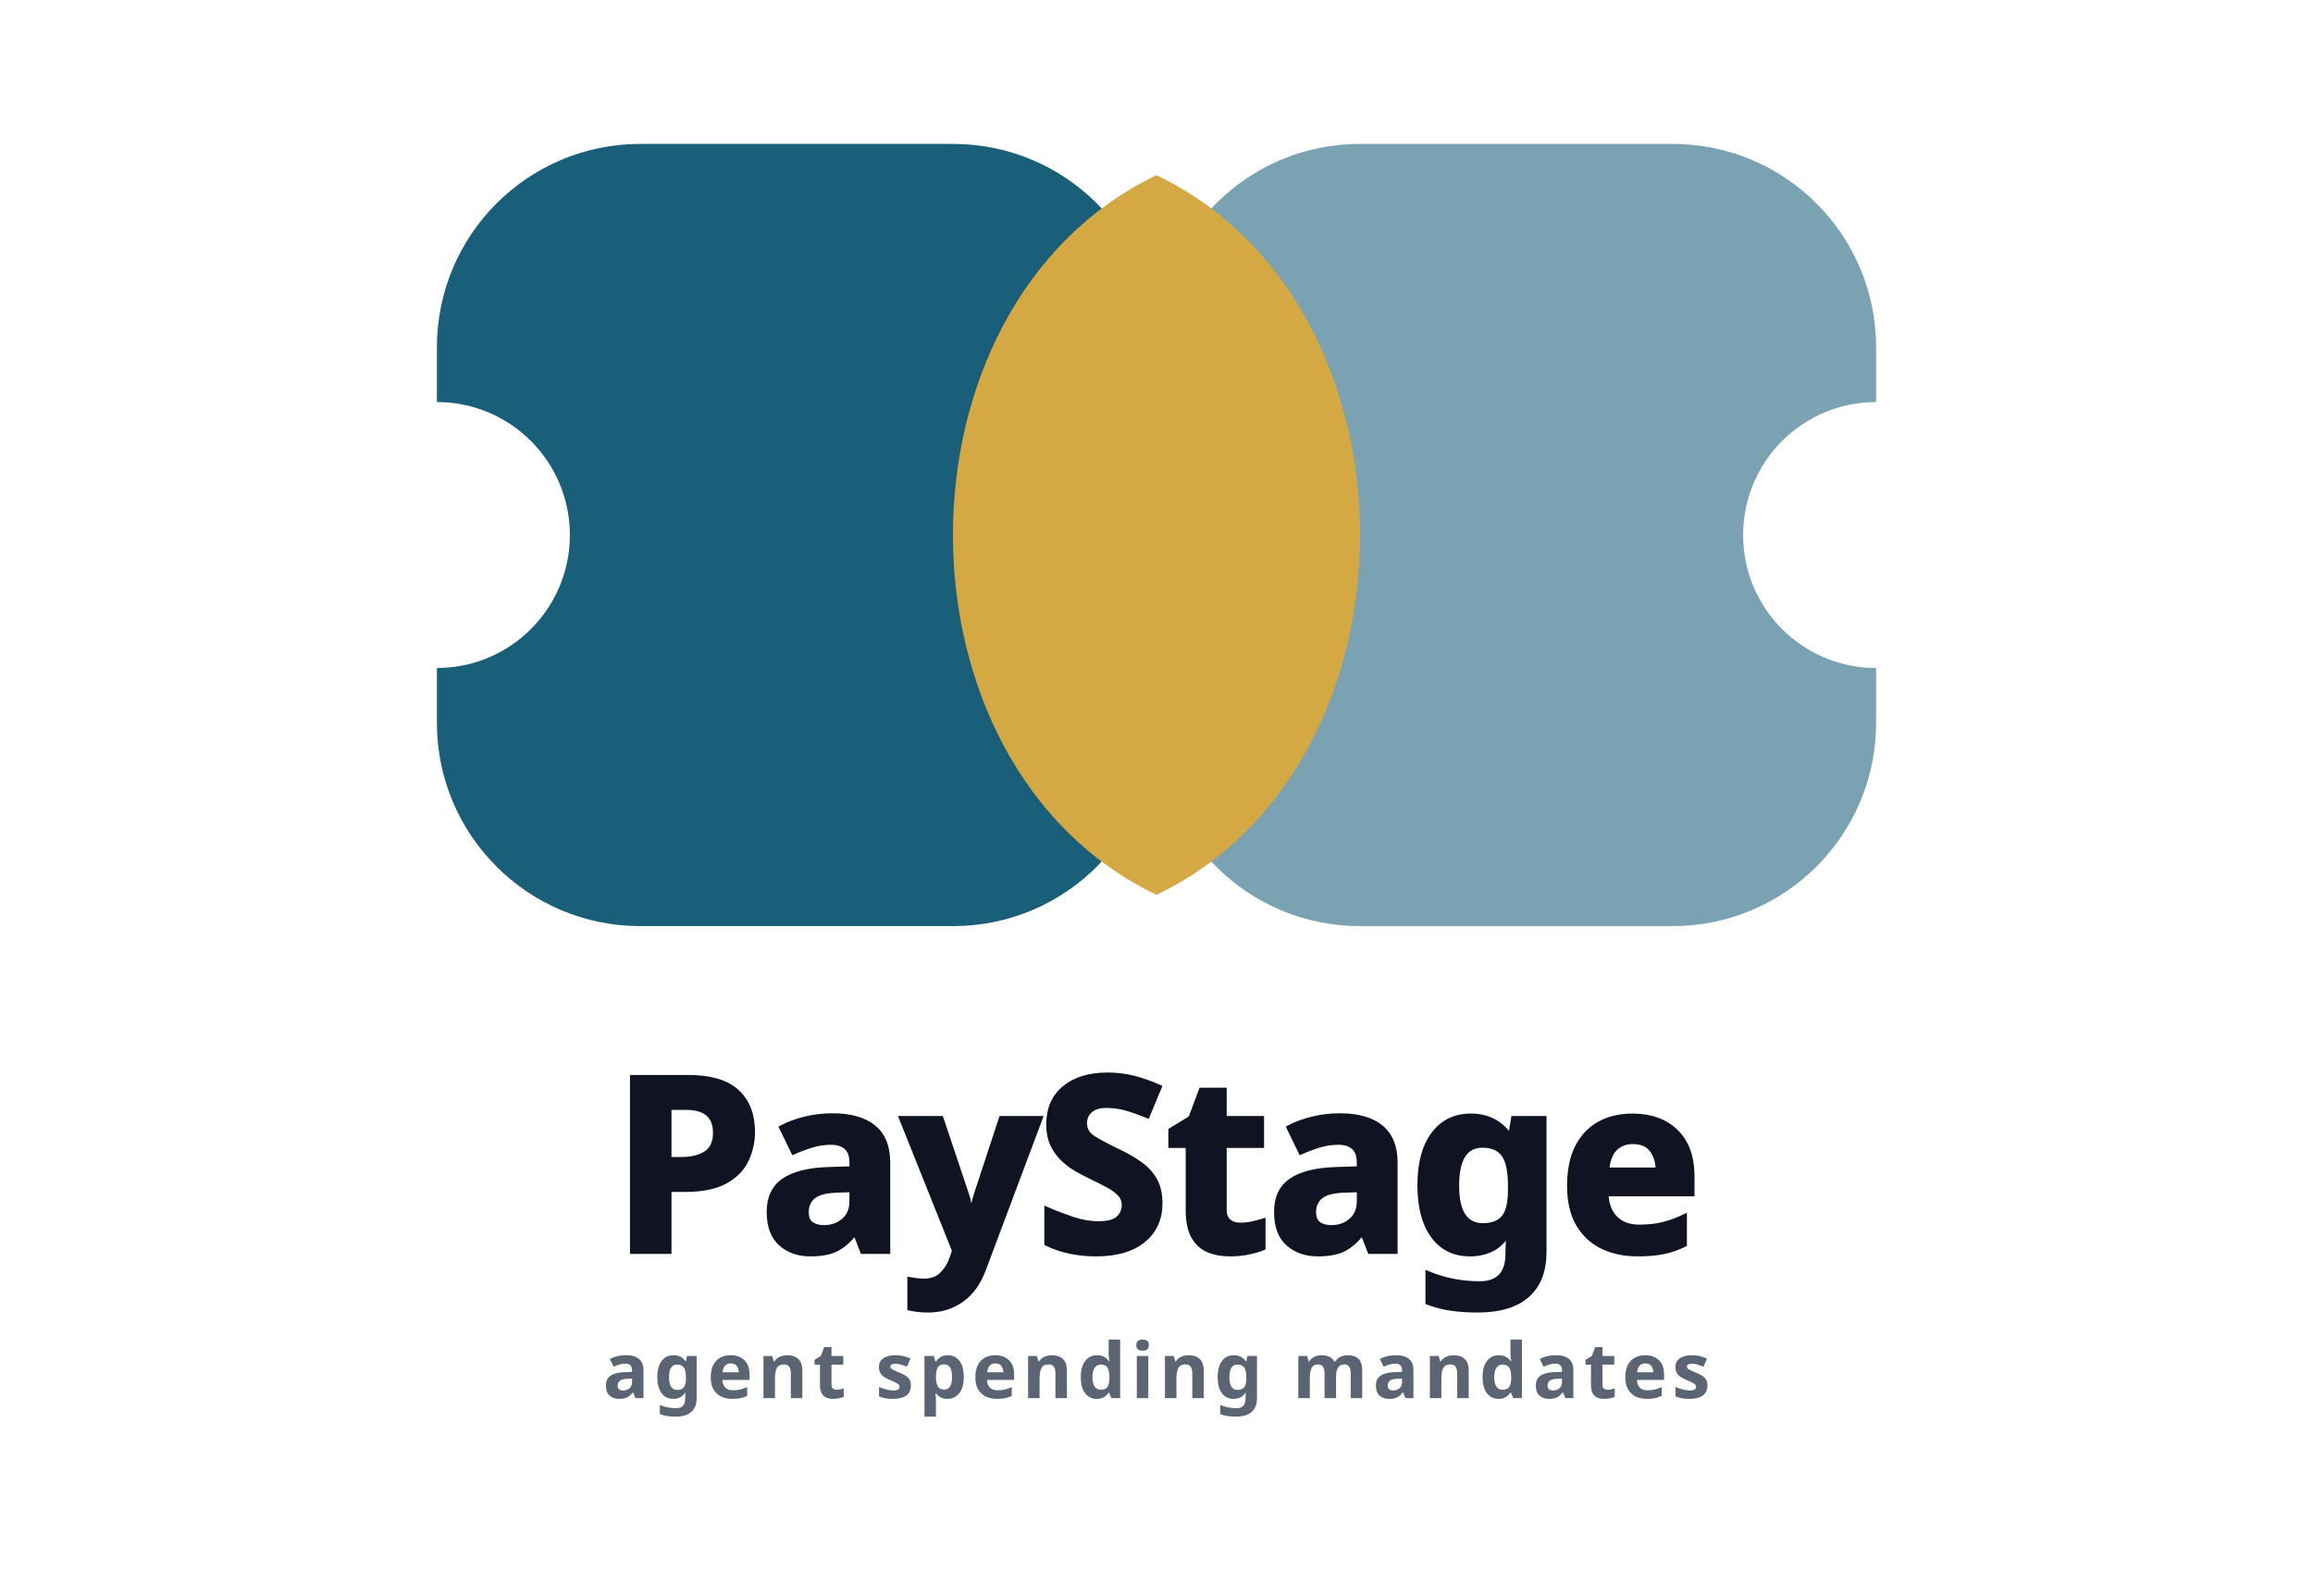
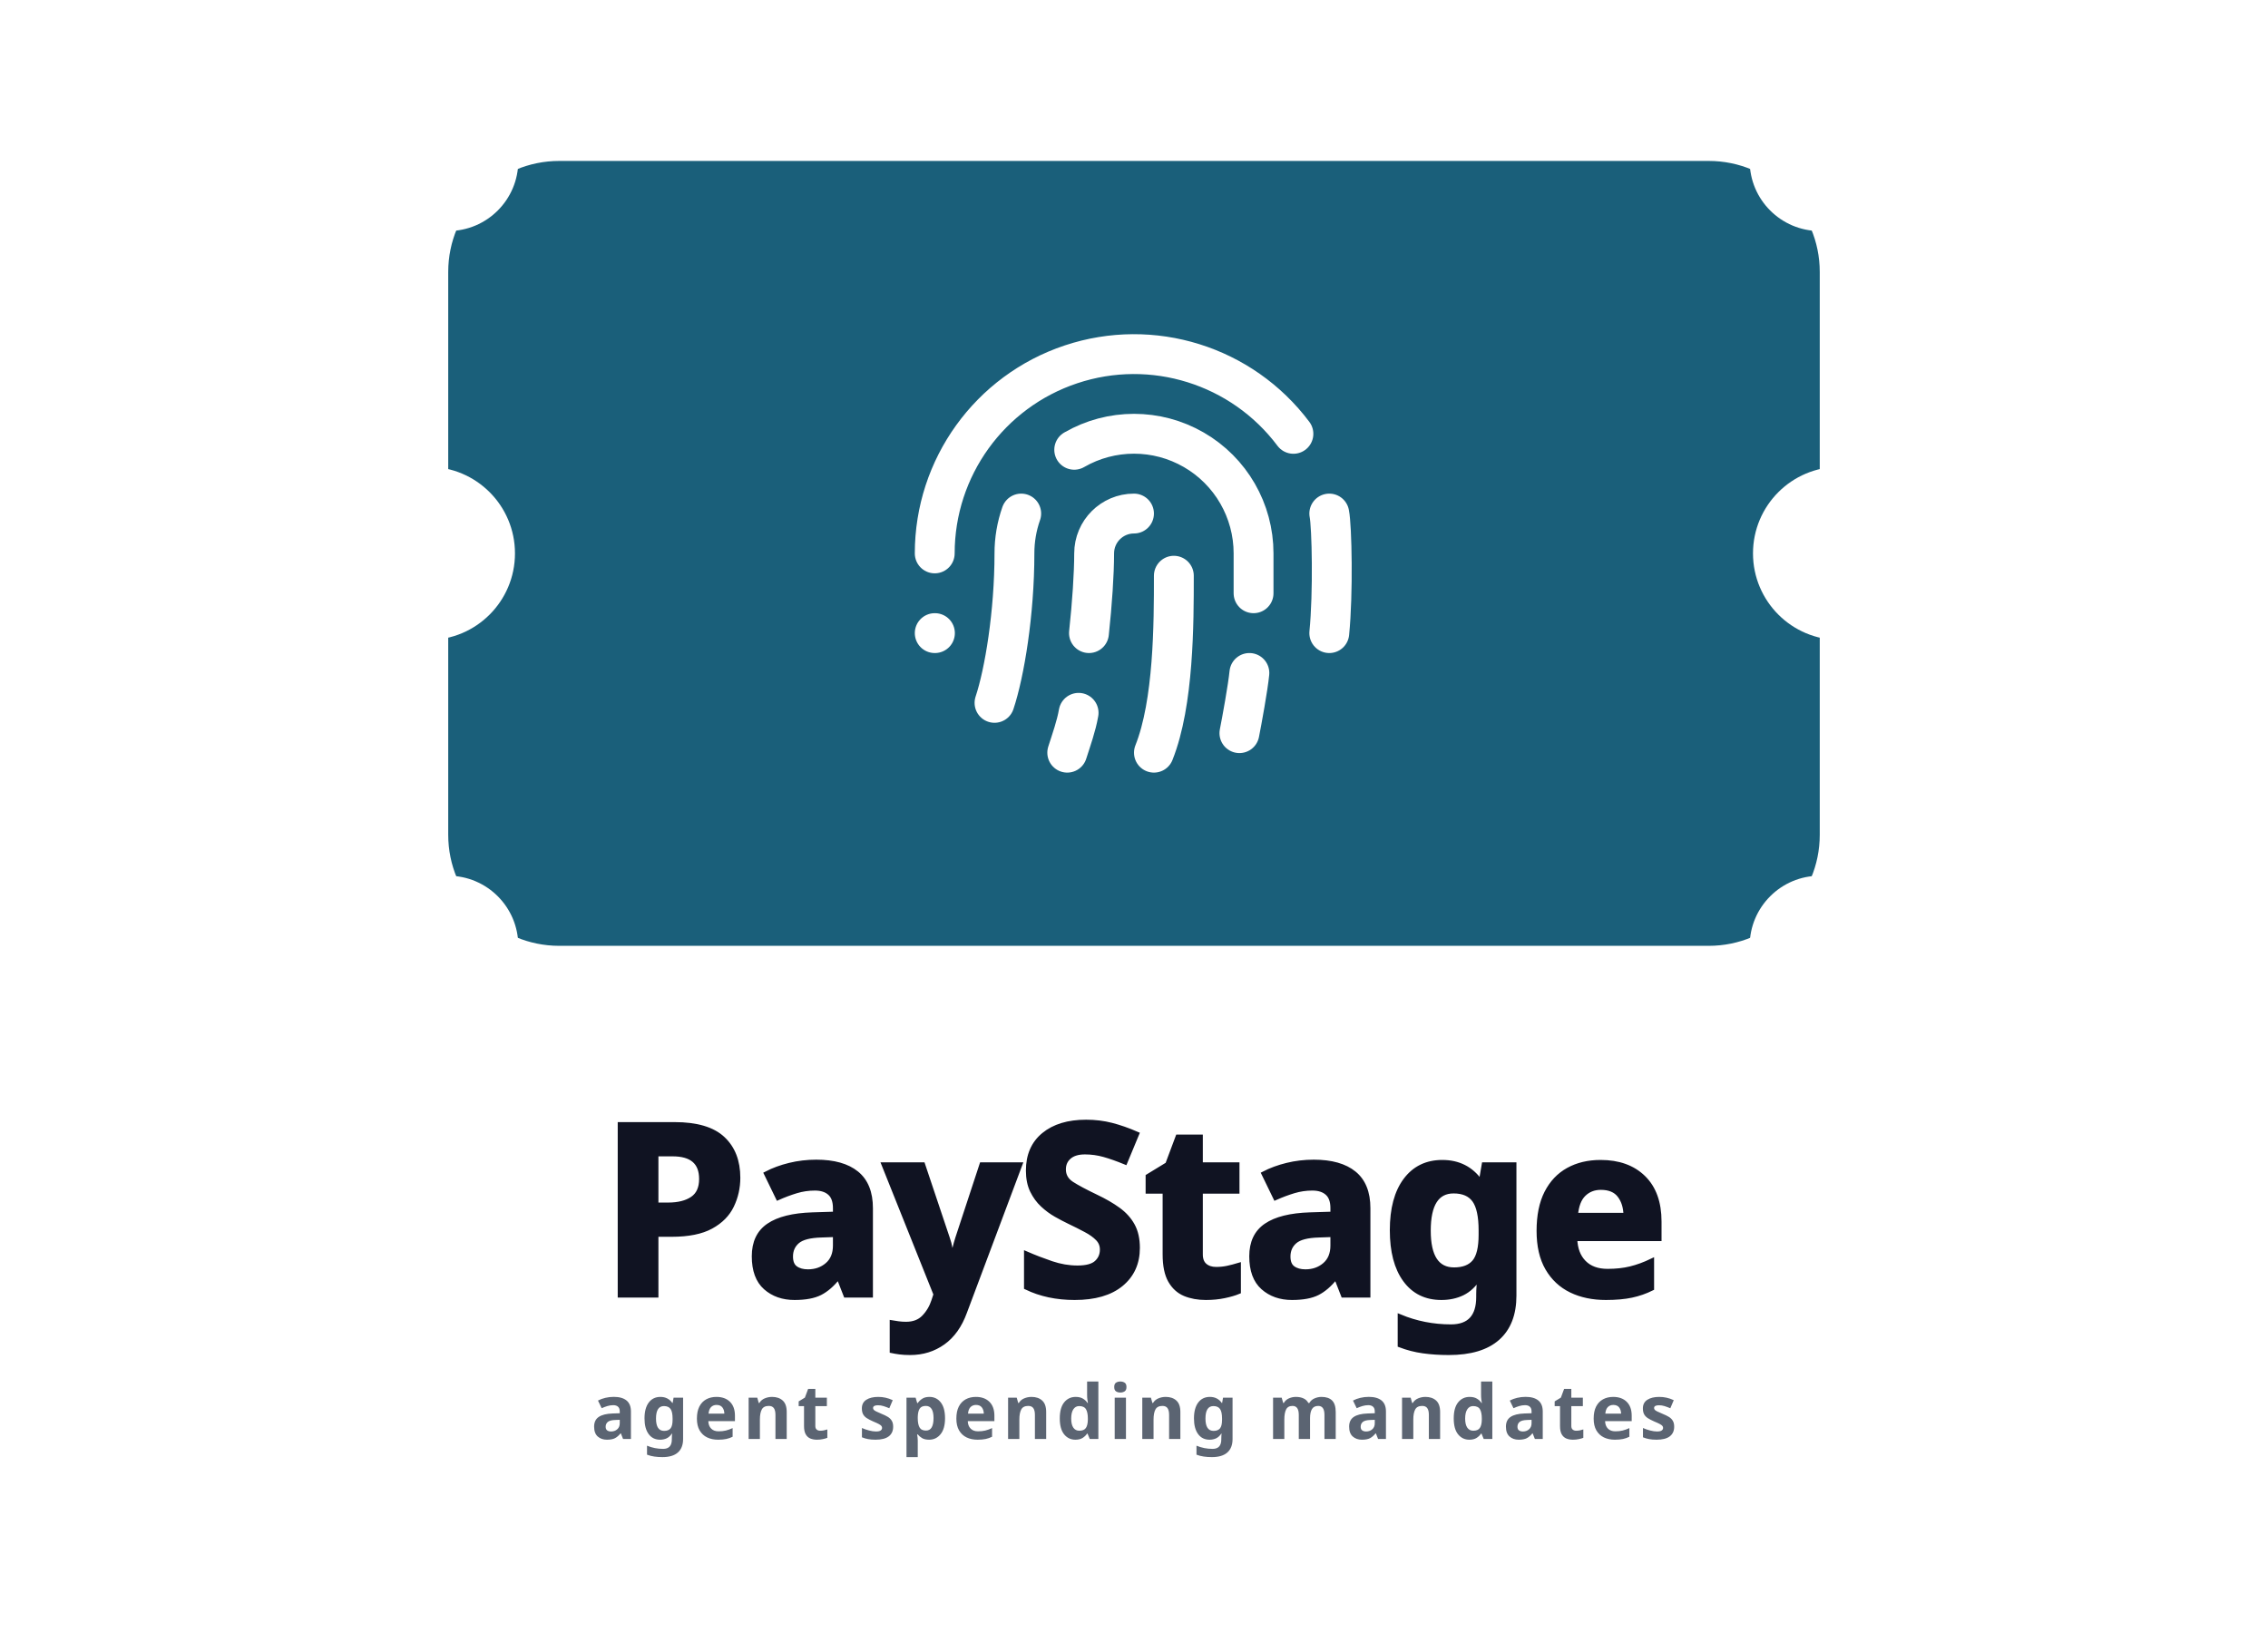
- <svg xmlns="http://www.w3.org/2000/svg" width="900" height="621" viewBox="0 0 900 621">
-   <rect width="900" height="621" fill="#FFFFFF" />
-   <g transform="translate(170 56) scale(3.043478)">
+ <svg xmlns="http://www.w3.org/2000/svg" width="900" height="648" viewBox="0 0 900 648">
+   <rect width="900" height="648" fill="#FFFFFF" />
+   <g data-mark="paystage-ticket" data-state="active" transform="translate(170 56) scale(1.573)" aria-label="PayStage ticket">
    <defs>
-       <mask id="ticket-active-184" maskUnits="userSpaceOnUse" x="-8" y="-8" width="200" height="116">
-         <rect x="-8" y="-8" width="200" height="116" fill="#FFFFFF" />
-         <circle data-bite="left" cx="0" cy="50" r="17" fill="#000000" />
-         <circle data-bite="right" cx="184" cy="50" r="17" fill="#000000" />
+       <mask id="paystage-ticket-mask-11" maskUnits="userSpaceOnUse" x="0" y="0" width="356" height="208">
+         <rect x="0" y="0" width="356" height="208" fill="#FFFFFF" />
+         <circle data-scallop="1" cx="5" cy="5" r="17.68" fill="#000000" />
+         <circle data-scallop="2" cx="351" cy="5" r="17.68" fill="#000000" />
+         <circle data-scallop="3" cx="5" cy="203" r="17.68" fill="#000000" />
+         <circle data-scallop="4" cx="351" cy="203" r="17.68" fill="#000000" />
+         <circle data-notch="left" cx="0" cy="104" r="21.84" fill="#000000" />
+         <circle data-notch="right" cx="356" cy="104" r="21.84" fill="#000000" />
      </mask>
    </defs>
-     <g mask="url(#ticket-active-184)">
-       <rect data-plate="body" x="0" y="0" width="92" height="100" rx="26" fill="#1A5F7A" />
-       <rect data-plate="stub" x="92" y="0" width="92" height="100" rx="26" fill="#7AA2B2" />
+     <rect data-body="1" x="5" y="5" width="346" height="198" rx="28" fill="#1A5F7A" mask="url(#paystage-ticket-mask-11)" />
+     <g data-print-set="lucide/fingerprint-pattern" data-print-grid="24" data-print-stroke="2" data-print-stroke-scale="1" data-print-scale="5.027" transform="translate(117.68 43.68) scale(5.027)" fill="none" stroke="#FFFFFF" stroke-width="2" stroke-linecap="round" stroke-linejoin="round">
+       <path data-print="1" d="M12 10a2 2 0 0 0-2 2c0 1.02-.1 2.51-.26 4" />
+       <path data-print="1" d="M14 13.12c0 2.38 0 6.38-1 8.88" />
+       <path data-print="1" d="M17.29 21.02c.12-.6.43-2.3.5-3.02" />
+       <path data-print="1" d="M2 12a10 10 0 0 1 18-6" />
+       <path data-print="1" d="M2 16h.01" />
+       <path data-print="1" d="M21.8 16c.2-2 .131-5.354 0-6" />
+       <path data-print="1" d="M5 19.5C5.5 18 6 15 6 12a6 6 0 0 1 .34-2" />
+       <path data-print="1" d="M8.65 22c.21-.66.45-1.32.57-2" />
+       <path data-print="1" d="M9 6.8a6 6 0 0 1 9 5.2v2" />
    </g>
-     <path data-lens="1" data-role="seal" d="M92 4C126.7 20.6 126.7 79.4 92 96C57.3 79.4 57.3 20.6 92 4Z" fill="#D4A843" />
  </g>
-   <text x="450" y="487" text-anchor="middle" font-family="Noto Sans, -apple-system, Helvetica Neue, Arial, sans-serif" font-size="95" font-weight="700" letter-spacing="-1.9" fill="#101322" stroke="#101322" stroke-width="1.805" textLength="560" lengthAdjust="spacingAndGlyphs">PayStage</text>
-   <text x="450" y="544" text-anchor="middle" font-family="Noto Sans, -apple-system, Helvetica Neue, Arial, sans-serif" font-size="30" font-weight="600" letter-spacing="1.8" fill="#5B6472">agent spending mandates</text>
+   <text x="450" y="514" text-anchor="middle" font-family="Noto Sans, -apple-system, Helvetica Neue, Arial, sans-serif" font-size="95" font-weight="700" letter-spacing="-1.9" fill="#101322" stroke="#101322" stroke-width="1.805" textLength="560" lengthAdjust="spacingAndGlyphs">PayStage</text>
+   <text x="450" y="571" text-anchor="middle" font-family="Noto Sans, -apple-system, Helvetica Neue, Arial, sans-serif" font-size="30" font-weight="600" letter-spacing="1.8" fill="#5B6472">agent spending mandates</text>
</svg>
